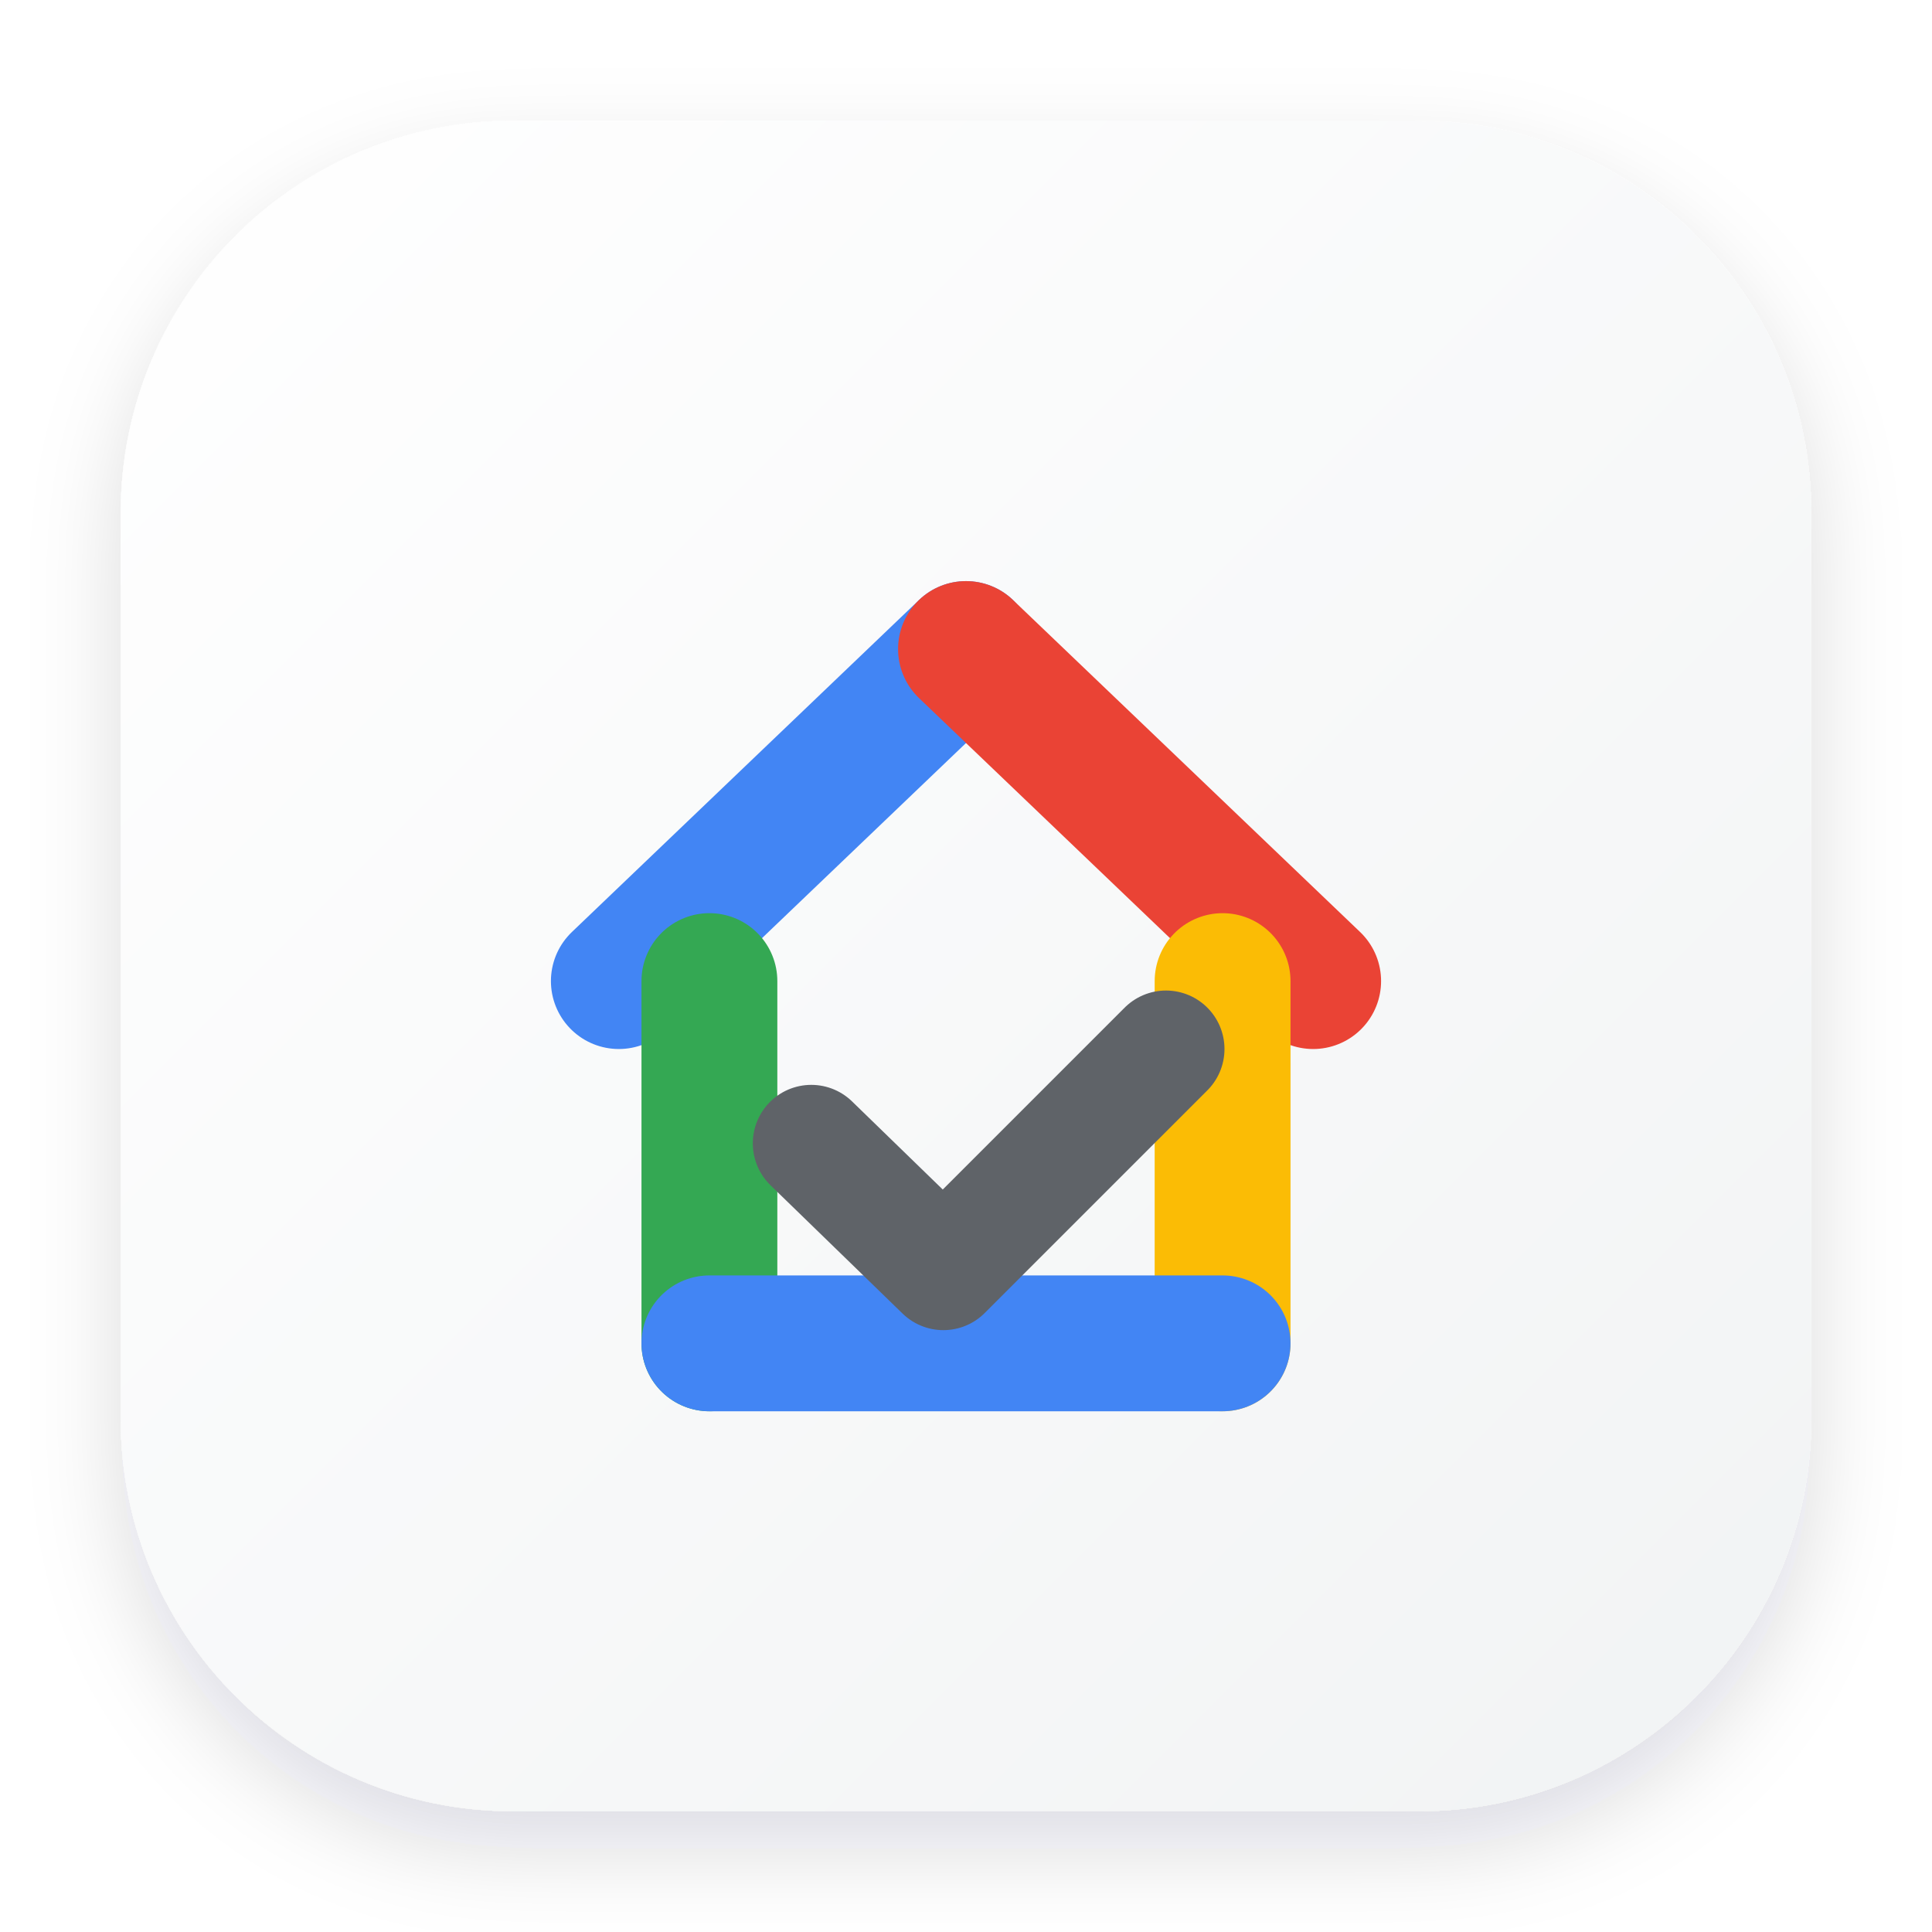
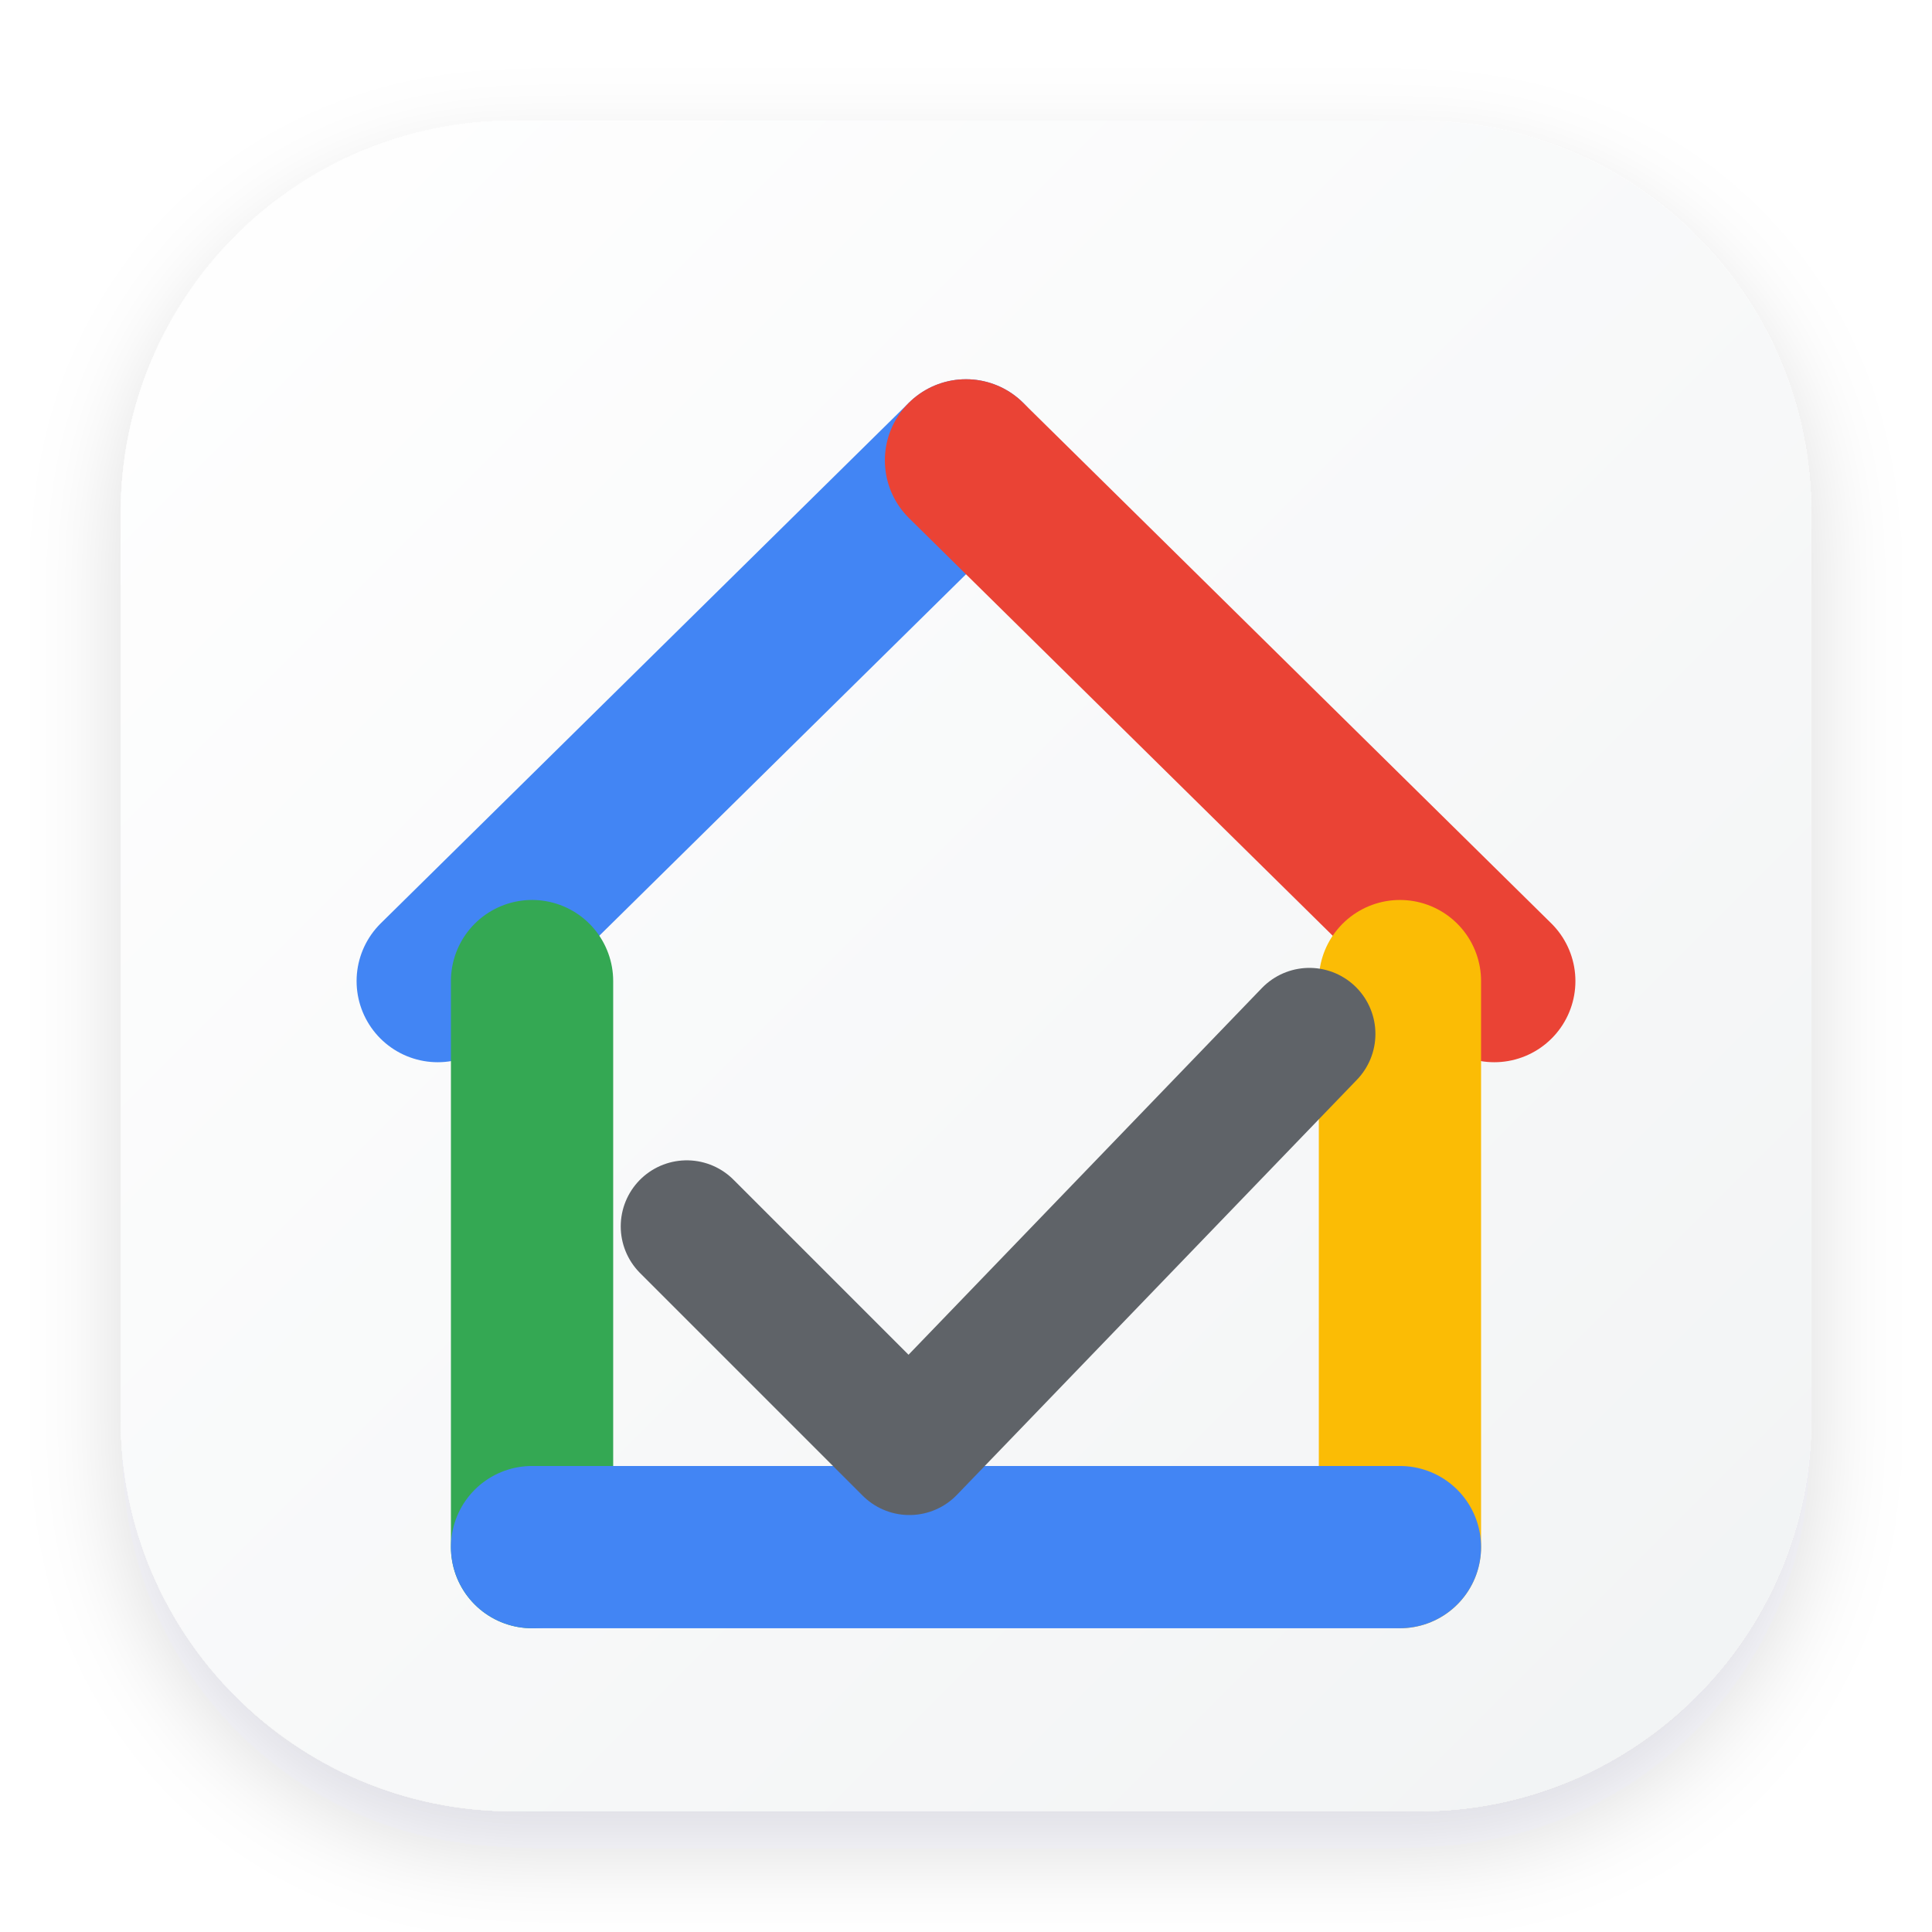
<svg xmlns="http://www.w3.org/2000/svg" viewBox="0 0 1024 1024">
  <defs>
    <linearGradient id="surface" x1="0%" x2="100%" y1="0%" y2="100%">
      <stop offset="0%" stop-color="#FFFFFF" />
      <stop offset="100%" stop-color="#F1F3F4" />
    </linearGradient>
    <filter id="cardShadow" x="-20%" y="-20%" width="140%" height="140%">
      <feDropShadow dx="0" dy="20" stdDeviation="24" flood-color="#202124" flood-opacity="0.14" />
    </filter>
  </defs>
  <rect x="64" y="64" width="896" height="896" rx="208" fill="url(#surface)" filter="url(#cardShadow)" />
-   <g fill="none" stroke-linecap="round" stroke-linejoin="round" stroke-width="72">
-     <path d="M328 520L512 344" stroke="#4285F4" />
-     <path d="M512 344L696 520" stroke="#EA4335" />
-     <path d="M376 520V712" stroke="#34A853" />
-     <path d="M648 520V712" stroke="#FBBC05" />
-     <path d="M376 712H648" stroke="#4285F4" />
+   <g fill="none" stroke-linecap="round" stroke-linejoin="round" stroke-width="86">
+     <path d="M232 520L512 244" stroke="#4285F4" />
+     <path d="M512 244L792 520" stroke="#EA4335" />
+     <path d="M282 520V820" stroke="#34A853" />
+     <path d="M742 520V820" stroke="#FBBC05" />
+     <path d="M282 820H742" stroke="#4285F4" />
  </g>
-   <path d="M430 606L500 674L618 556" fill="none" stroke="#5F6368" stroke-linecap="round" stroke-linejoin="round" stroke-width="62" />
+   <path d="M364 650L482 768L694 548" fill="none" stroke="#5F6368" stroke-linecap="round" stroke-linejoin="round" stroke-width="70" />
</svg>
